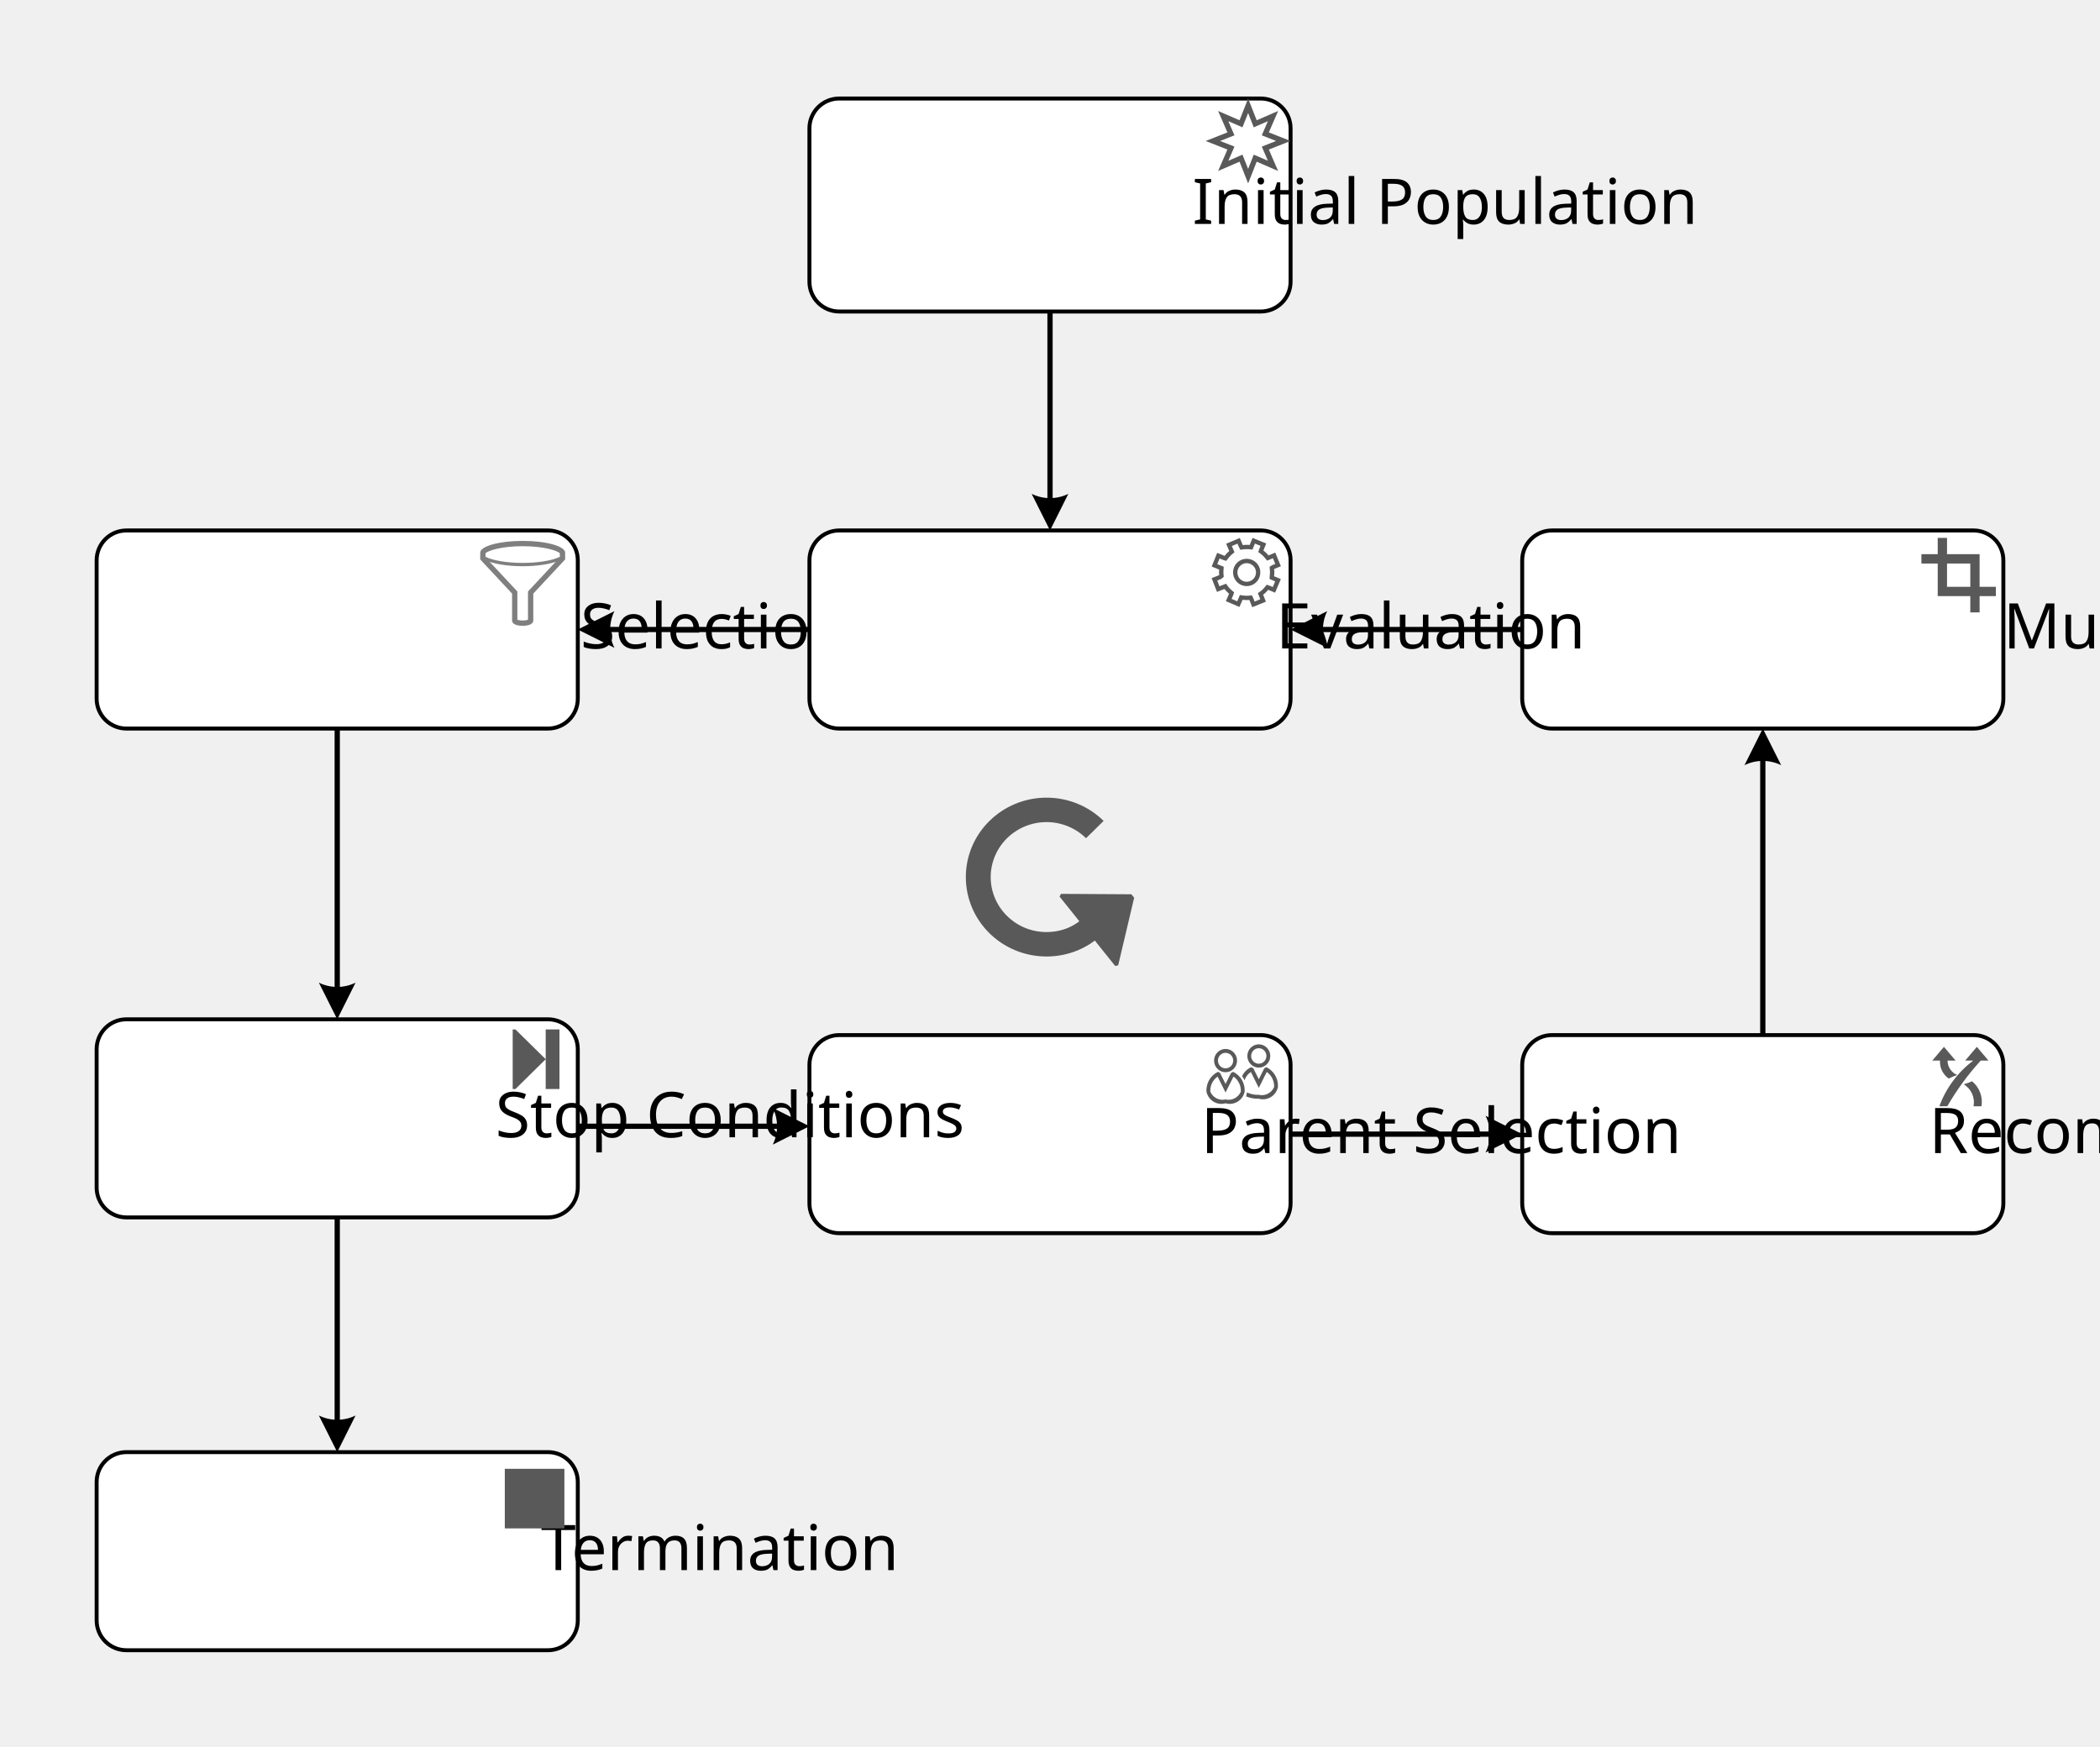
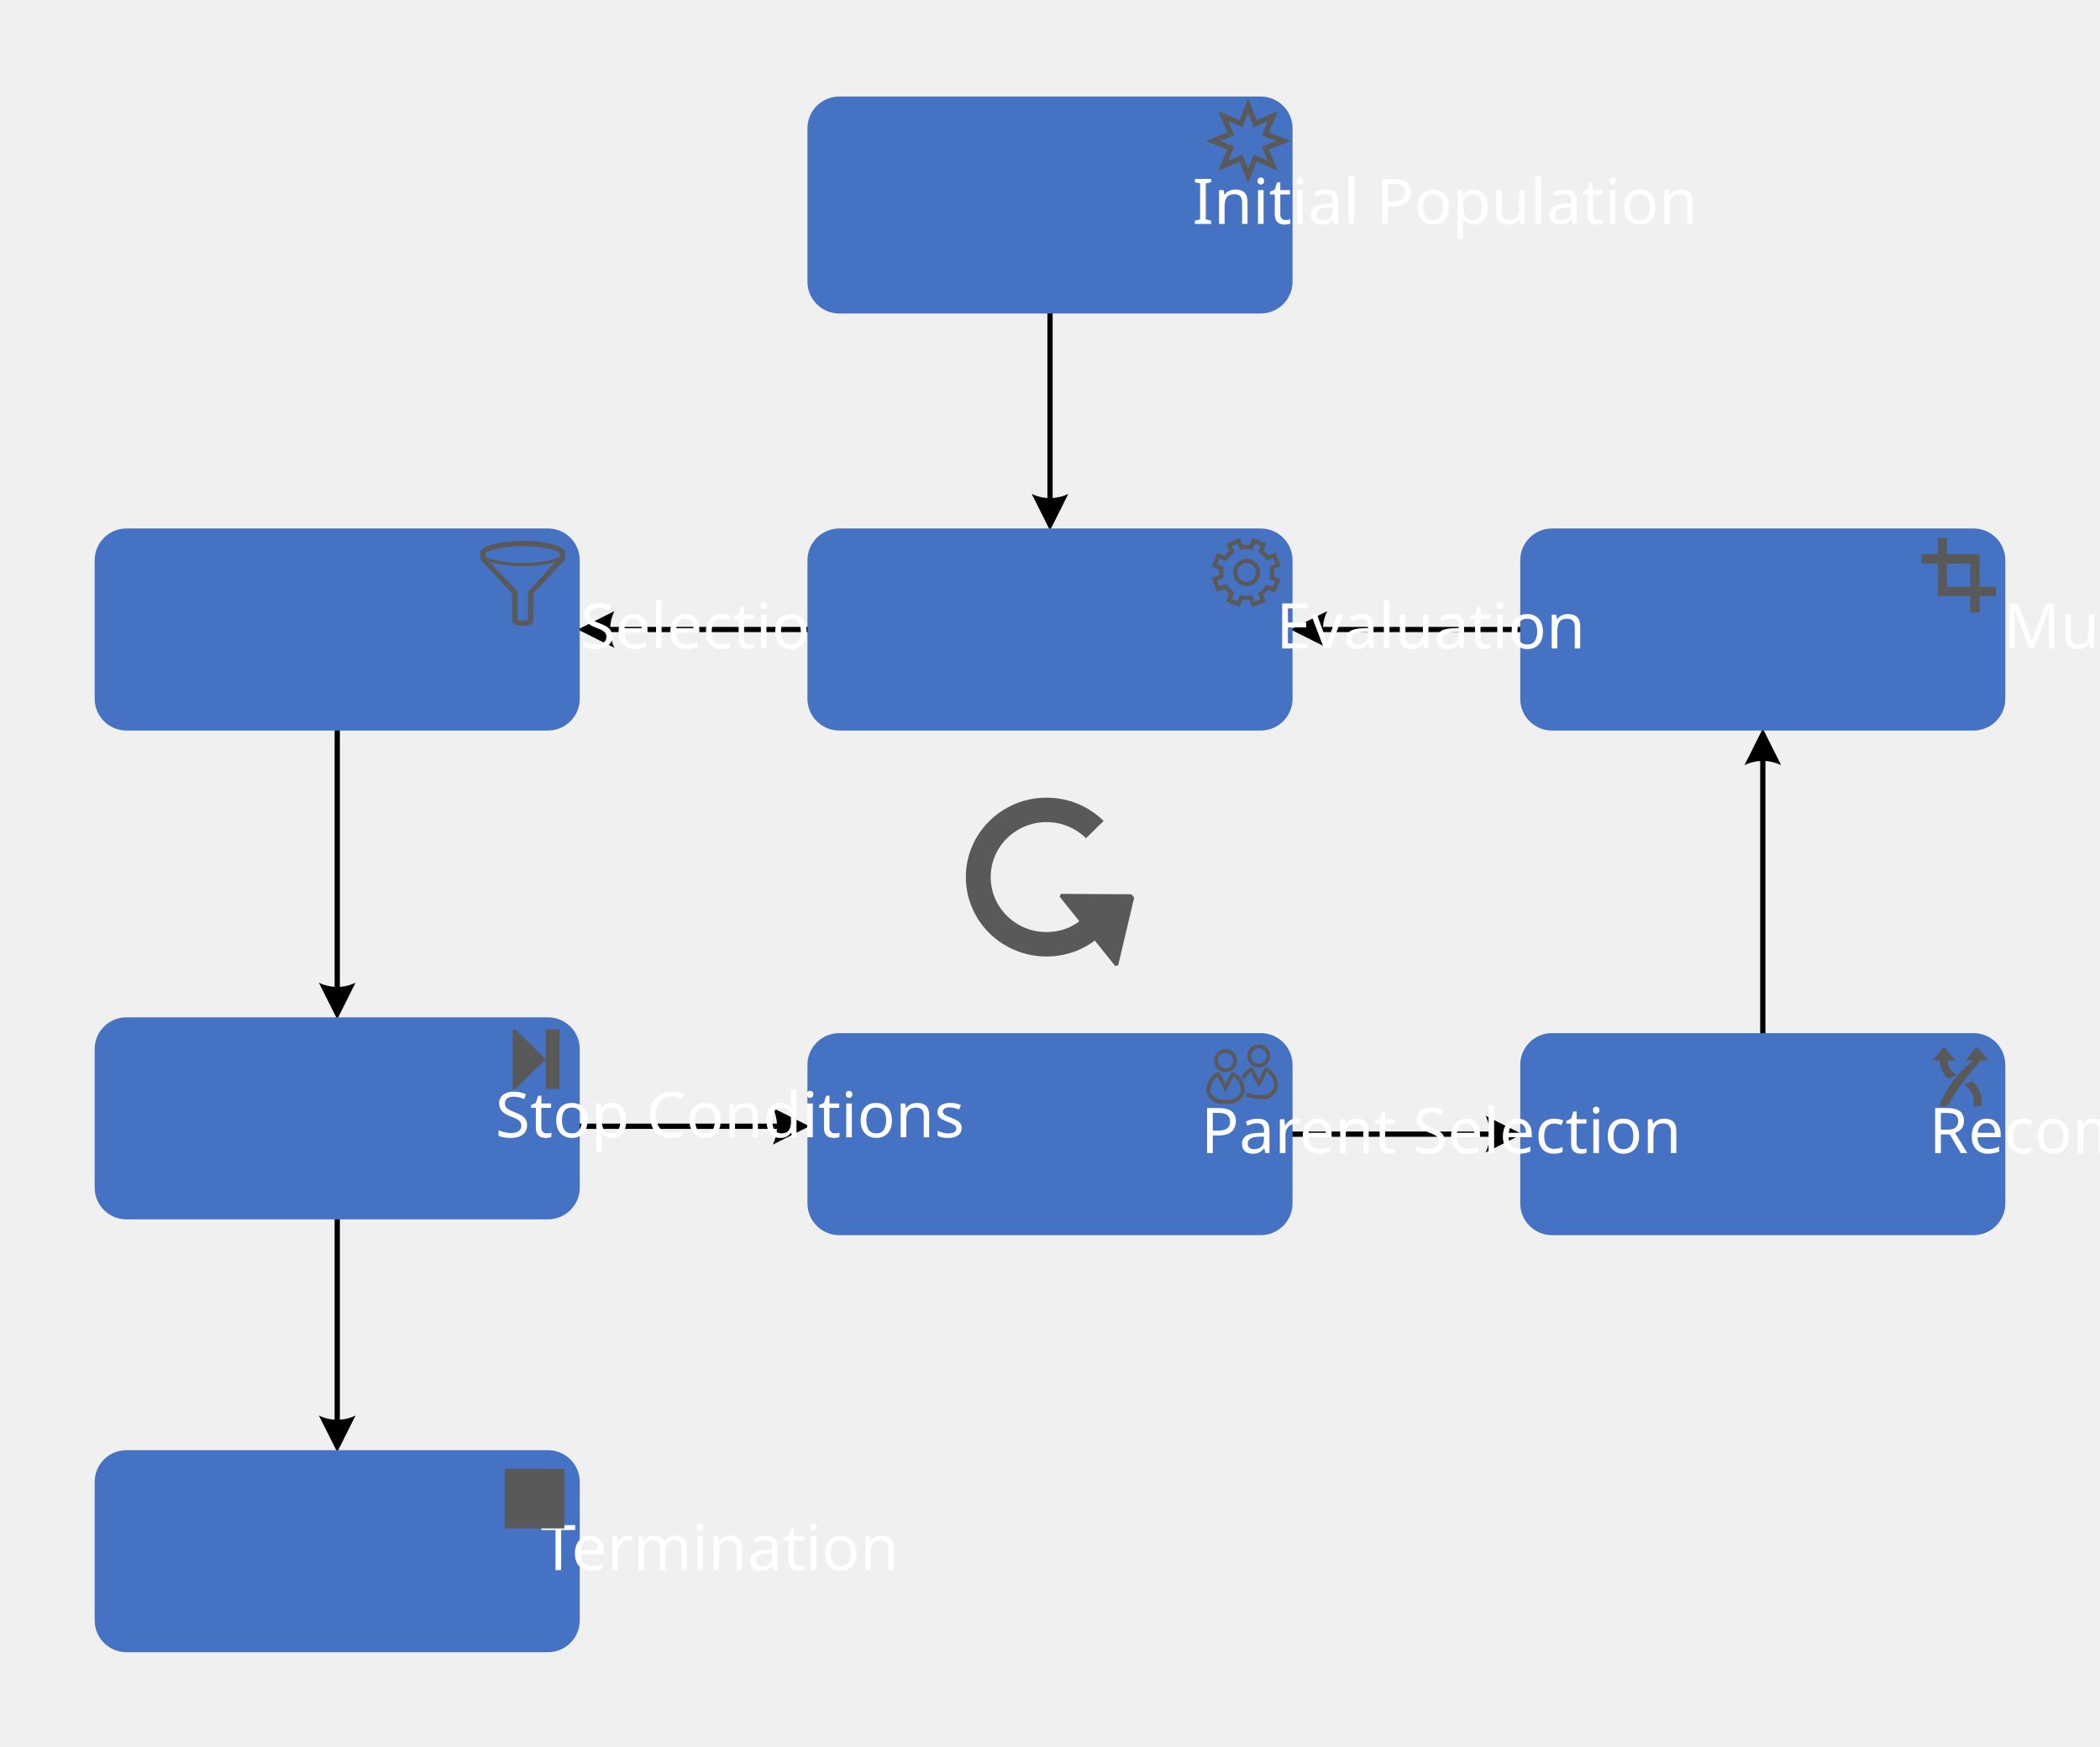
<svg xmlns="http://www.w3.org/2000/svg" xmlns:ns1="http://schemas.microsoft.com/visio/2003/SVGExtensions/" xmlns:xlink="http://www.w3.org/1999/xlink" width="5.55in" height="4.617in" viewBox="0 0 399.585 332.437" xml:space="preserve" color-interpolation-filters="sRGB" class="st7">
  <ns1:documentProperties ns1:langID="1033" ns1:metric="true" ns1:viewMarkup="false">
    <ns1:userDefs>
      <ns1:ud ns1:nameU="msvNoAutoConnect" ns1:val="VT0(1):26" />
    </ns1:userDefs>
  </ns1:documentProperties>
  <style type="text/css">
	
		.st1 {marker-end:url(#mrkr5-6);stroke:#000000;stroke-linecap:round;stroke-linejoin:round;stroke-width:1}
		.st2 {fill:#000000;fill-opacity:1;stroke:#000000;stroke-opacity:1;stroke-width:0.284}
		.st3 {fill:#595959;stroke:none;stroke-linecap:butt;stroke-width:0.75}
- 		.st4 {fill:#ffffff;stroke:#000000;stroke-linecap:round;stroke-linejoin:round;stroke-width:0.75}
- 		.st5 {fill:#000000;font-family:Calibri;font-size:1em}
- 		.st6 {fill:#7f7f7f;stroke:none;stroke-linecap:butt;stroke-width:0.75}
+ 		.st4 {fill:#4672c4;stroke:#4672c4;stroke-linecap:round;stroke-linejoin:round;stroke-width:0.75}
+ 		.st5 {fill:#ffffff;font-family:Calibri;font-size:1em}
+ 		.st6 {fill:#595959;stroke:none;stroke-linecap:butt;stroke-width:0.75}
		.st7 {fill:none;fill-rule:evenodd;font-size:12px;overflow:visible;stroke-linecap:square;stroke-miterlimit:3}
	
	</style>
  <defs id="Markers">
    <g id="lend5">
      <path d="M 2 1 L 0 0 L 1.981 -0.993 C 1.672 -0.365 1.673 0.373 1.985 1 " style="stroke:none" />
    </g>
    <marker id="mrkr5-6" class="st2" ns1:arrowType="5" ns1:arrowSize="2" ns1:setback="6.16" refX="-6.16" orient="auto" markerUnits="strokeWidth" overflow="visible">
      <use xlink:href="#lend5" transform="scale(-3.52,-3.52) " />
    </marker>
  </defs>
  <g ns1:mID="0" ns1:index="1" ns1:groupContext="foregroundPage">
    <ns1:pageProperties ns1:drawingScale="0.0393701" ns1:pageScale="0.0393701" ns1:drawingUnits="24" ns1:shadowOffsetX="8.50394" ns1:shadowOffsetY="-8.50394" />
    <ns1:layer ns1:name="Connector" ns1:index="0" />
    <g id="shape5-1" ns1:mID="5" ns1:groupContext="shape" ns1:layerMember="0" transform="translate(192.706,-273.152)">
      <path d="M7.09 332.44 L7.09 367.95" class="st1" />
    </g>
    <g id="shape7-7" ns1:mID="7" ns1:groupContext="shape" ns1:layerMember="0" transform="translate(57.0679,-193.782)">
      <path d="M7.09 332.44 L7.09 381.61" class="st1" />
    </g>
    <g id="shape10-12" ns1:mID="10" ns1:groupContext="shape" ns1:layerMember="0" transform="translate(109.934,-111.01)">
      <path d="M0 325.35 L37.92 325.35" class="st1" />
    </g>
    <g id="shape13-17" ns1:mID="13" ns1:groupContext="shape" ns1:layerMember="0" transform="translate(245.572,-109.509)">
      <path d="M0 325.35 L37.92 325.35" class="st1" />
    </g>
    <g id="shape15-22" ns1:mID="15" ns1:groupContext="shape" ns1:layerMember="0" transform="translate(328.344,-135.446)">
      <path d="M7.09 332.44 L7.09 280.26" class="st1" />
    </g>
    <g id="shape17-27" ns1:mID="17" ns1:groupContext="shape" ns1:layerMember="0" transform="translate(289.651,-205.546)">
      <path d="M0 325.35 L-37.92 325.35" class="st1" />
    </g>
    <g id="shape18-32" ns1:mID="18" ns1:groupContext="shape" ns1:layerMember="0" transform="translate(154.013,-205.546)">
      <path d="M0 325.35 L-37.92 325.35" class="st1" />
    </g>
    <g id="shape33-37" ns1:mID="33" ns1:groupContext="shape" ns1:layerMember="0" transform="translate(57.0679,-100.748)">
      <path d="M7.09 332.44 L7.09 370.95" class="st1" />
    </g>
    <g id="shape31-42" ns1:mID="31" ns1:groupContext="shape" transform="translate(215.806,484.245) rotate(180)">
      <ns1:userDefs>
        <ns1:ud ns1:nameU="msvShapeCategories" ns1:prompt="" ns1:val="VT4(Icon)" />
        <ns1:ud ns1:nameU="visVersion" ns1:prompt="" ns1:val="VT0(15):26" />
      </ns1:userDefs>
      <path d="M30.82 311.44 A15.37 15.128 -180 0 0 27.53 306.63 A15.403 15.16 -180 0 0 22.65 303.4 A15.312 15.071 -180        0 0 16.67 302.21 A15.323 15.082 -180 0 0 10.69 303.4 A15.142 14.904 -180 0 0 7.48 305.24 L6.54 304.06        L3.61 300.41 L3.04 300.53 L0 313.39 L0.52 314.05 L13.93 314.13 L14.19 313.61 L11.25 309.94 L10.43 308.91        A10.376 10.212 0 0 1 12.54 307.68 A10.572 10.405 0 0 1 16.67 306.86 A10.576 10.41 0 0 1 20.81 307.68        A10.661 10.493 0 0 1 24.19 309.93 A10.671 10.503 0 0 1 26.46 313.25 A10.552 10.385 0 0 1 27.3 317.32        A10.556 10.39 0 0 1 26.46 321.39 A10.638 10.471 0 0 1 24.19 324.72 A10.671 10.503 0 0 1 20.81 326.96        A10.556 10.39 0 0 1 16.67 327.79 A10.552 10.385 0 0 1 12.54 326.96 A10.652 10.484 0 0 1 9.16 324.72        L5.81 328.01 A15.37 15.128 -180 0 0 10.69 331.25 A15.302 15.061 -180 0 0 16.67 332.44 A15.312 15.071        -180 0 0 22.65 331.25 A15.383 15.141 -180 0 0 27.53 328.01 A15.383 15.141 -180 0 0 30.82 323.21 A15.312        15.071 -180 0 0 32.03 317.32 A15.306 15.065 -180 0 0 30.82 311.44 Z" class="st3" />
    </g>
    <g id="group39-44" transform="translate(154.013,-273.152)" ns1:mID="39" ns1:groupContext="group">
      <g id="shape1-45" ns1:mID="1" ns1:groupContext="shape">
        <ns1:textBlock ns1:margins="rect(4,4,4,4)" ns1:tabSpace="42.5197" />
        <ns1:textRect cx="45.779" cy="312.17" width="91.56" height="40.535" />
        <rect x="0" y="291.902" width="91.559" height="40.535" rx="5.669" ry="5.669" class="st4" />
        <text x="4.22" y="315.77" class="st5" ns1:langID="1033">
          <ns1:paragraph ns1:horizAlign="1" />
          <ns1:tabList />Initial Population</text>
      </g>
      <g id="shape25-48" ns1:mID="25" ns1:groupContext="shape" transform="translate(75.4016,-24.3779)">
        <ns1:userDefs>
          <ns1:ud ns1:nameU="msvShapeCategories" ns1:prompt="" ns1:val="VT4(Icon)" />
          <ns1:ud ns1:nameU="visVersion" ns1:prompt="" ns1:val="VT0(15):26" />
        </ns1:userDefs>
        <path d="M16.16 324.36 L12.02 322.73 L13.79 318.65 L9.71 320.42 L8.08 316.28 L6.45 320.42 L2.37 318.65 L4.14 322.73         L0 324.36 L4.14 325.99 L2.37 330.07 L6.45 328.3 L8.08 332.44 L9.71 328.3 L13.79 330.07 L12.02 325.99         L16.16 324.36 ZM9.15 326.96 C9.15 326.96 8.42 328.83 8.08 329.68 C7.74 328.83 7 326.96 7 326.96 C7 326.96         5.16 327.76 4.31 328.13 C4.68 327.28 5.48 325.43 5.48 325.43 C5.48 325.43 3.61 324.7 2.75 324.36 C3.61         324.02 5.48 323.28 5.48 323.28 C5.48 323.28 4.68 321.44 4.31 320.59 C5.16 320.96 7 321.76 7 321.76 C7         321.76 7.74 319.89 8.08 319.03 C8.42 319.89 9.15 321.76 9.15 321.76 C9.15 321.76 11 320.96 11.84 320.59         C11.48 321.44 10.68 323.28 10.68 323.28 C10.68 323.28 12.55 324.02 13.4 324.36 C12.55 324.7 10.68 325.43         10.68 325.43 C10.68 325.43 11.48 327.28 11.84 328.12 C11 327.76 9.15 326.96 9.15 326.96 Z" class="st3" />
      </g>
    </g>
    <g id="group40-50" transform="translate(289.651,-193.782)" ns1:mID="40" ns1:groupContext="group">
      <g id="shape14-51" ns1:mID="14" ns1:groupContext="shape">
        <ns1:textBlock ns1:margins="rect(4,4,4,4)" ns1:tabSpace="42.5197" />
        <ns1:textRect cx="45.779" cy="313.587" width="91.56" height="37.701" />
        <rect x="0" y="294.737" width="91.559" height="37.701" rx="5.669" ry="5.669" class="st4" />
        <text x="22.91" y="317.19" class="st5" ns1:langID="1033">
          <ns1:paragraph ns1:horizAlign="1" />
          <ns1:tabList />Mutation</text>
      </g>
      <g id="shape30-54" ns1:mID="30" ns1:groupContext="shape" transform="translate(75.9685,-22.1102)">
        <ns1:userDefs>
          <ns1:ud ns1:nameU="msvShapeCategories" ns1:prompt="" ns1:val="VT4(Icon)" />
          <ns1:ud ns1:nameU="visVersion" ns1:prompt="" ns1:val="VT0(15):26" />
        </ns1:userDefs>
        <path d="M14.17 327.57 L11.07 327.57 L11.07 321.36 L4.87 321.36 L4.87 318.26 L3.1 318.26 L3.1 321.36 L0 321.36 L0         323.14 L3.1 323.14 L3.1 329.34 L9.3 329.34 L9.3 332.44 L11.07 332.44 L11.07 329.34 L14.17 329.34 L14.17         327.57 ZM4.87 327.57 L4.87 323.14 L9.3 323.14 L9.3 327.57 L4.87 327.57 Z" class="st3" />
      </g>
    </g>
    <g id="group41-56" transform="translate(154.013,-193.782)" ns1:mID="41" ns1:groupContext="group">
			</g>
    <g id="group42-57" transform="translate(18.375,-193.782)" ns1:mID="42" ns1:groupContext="group">
      <g id="shape2-58" ns1:mID="2" ns1:groupContext="shape">
        <ns1:textBlock ns1:margins="rect(4,4,4,4)" ns1:tabSpace="42.5197" />
        <ns1:textRect cx="45.779" cy="313.587" width="91.56" height="37.701" />
        <rect x="0" y="294.737" width="91.559" height="37.701" rx="5.669" ry="5.669" class="st4" />
        <text x="23.43" y="317.19" class="st5" ns1:langID="1033">
          <ns1:paragraph ns1:horizAlign="1" />
          <ns1:tabList />Selection</text>
      </g>
      <g id="shape23-61" ns1:mID="23" ns1:groupContext="shape" transform="translate(72.9921,-19.559)">
        <ns1:userDefs>
          <ns1:ud ns1:nameU="msvShapeCategories" ns1:prompt="" ns1:val="VT4(Icon)" />
          <ns1:ud ns1:nameU="visVersion" ns1:prompt="" ns1:val="VT0(15):26" />
        </ns1:userDefs>
        <path d="M15.15 319.31 L15.15 318.65 C14.75 318.15 12.13 317.29 8.08 317.29 C4.03 317.29 1.41 318.15 1.01 318.65         L1.01 319.31 C2.39 320 5.04 320.47 8.08 320.47 C11.12 320.47 13.77 320 15.15 319.31 ZM9.09 325.91 C9.09         325.91 12.69 322.05 14.36 320.26 C12.88 320.77 10.62 321.1 8.08 321.1 C5.54 321.1 3.28 320.77 1.8 320.26         C3.47 322.05 7.07 325.91 7.07 325.91 C7.07 325.91 7.07 330.98 7.07 331.27 C7.19 331.33 7.47 331.43 8.08         331.43 C8.68 331.43 8.97 331.33 9.09 331.27 C9.09 330.98 9.09 325.91 9.09 325.91 ZM16.16 318.53 C16.16         318.54 16.15 318.54 16.15 318.55 L16.16 318.55 L16.16 319.81 L10.1 326.31 L10.1 331.43 C10.1 331.98         9.47 332.44 8.08 332.44 C6.68 332.44 6.06 331.98 6.06 331.43 L6.06 326.31 L0 319.81 L0 318.55 L0 318.55         C0 318.54 0 318.54 0 318.53 C0 317.29 3.62 316.28 8.08 316.28 C12.54 316.28 16.16 317.29 16.16 318.53         Z" class="st6" />
      </g>
    </g>
    <g id="group44-63" transform="translate(154.013,-97.7451)" ns1:mID="44" ns1:groupContext="group">
			</g>
    <g id="group45-64" transform="translate(289.651,-97.7451)" ns1:mID="45" ns1:groupContext="group">
      <g id="shape12-65" ns1:mID="12" ns1:groupContext="shape">
        <ns1:textBlock ns1:margins="rect(4,4,4,4)" ns1:tabSpace="42.5197" />
        <ns1:textRect cx="45.779" cy="313.587" width="91.56" height="37.701" />
        <rect x="0" y="294.737" width="91.559" height="37.701" rx="5.669" ry="5.669" class="st4" />
        <text x="8.78" y="317.19" class="st5" ns1:langID="1033">
          <ns1:paragraph ns1:horizAlign="1" />
          <ns1:tabList />Recombination</text>
      </g>
      <g id="shape29-68" ns1:mID="29" ns1:groupContext="shape" transform="translate(78.0443,-24.1561)">
        <ns1:userDefs>
          <ns1:ud ns1:nameU="msvShapeCategories" ns1:prompt="" ns1:val="VT4(Icon)" />
          <ns1:ud ns1:nameU="visVersion" ns1:prompt="" ns1:val="VT0(15):26" />
        </ns1:userDefs>
        <path d="M9.22 323.74 L10.68 323.74 L8.47 321.13 L6.26 323.74 L7.79 323.74 A19.462 19.156 -180 0 0 1.33 332.44         L2.85 332.44 A49.858 49.072 0 0 1 9.22 323.74 ZM3.12 327.17 A8.33 8.199 0 0 1 4.72 326.5 L4.73         326.5 A3.094 3.045 0 0 1 2.89 323.74 L4.42 323.74 L2.21 321.13 L0 323.74 L1.46 323.74 A3.953 3.891         -180 0 0 3.12 327.17 ZM7.56 327.68 A8.321 8.19 0 0 1 6.13 328.21 L5.96 328.26 A4.03 3.966         0 0 1 7.83 332.44 L9.35 332.44 A5.21 5.128 -180 0 0 7.56 327.68 Z" class="st3" />
      </g>
    </g>
    <g id="group47-70" transform="translate(154.013,-97.7451)" ns1:mID="47" ns1:groupContext="group">
      <g id="shape9-71" ns1:mID="9" ns1:groupContext="shape">
        <ns1:textBlock ns1:margins="rect(4,4,4,4)" ns1:tabSpace="42.5197" />
        <ns1:textRect cx="45.779" cy="313.587" width="91.56" height="37.701" />
        <rect x="0" y="294.737" width="91.559" height="37.701" rx="5.669" ry="5.669" class="st4" />
        <text x="5.87" y="317.19" class="st5" ns1:langID="1033">
          <ns1:paragraph ns1:horizAlign="1" />
          <ns1:tabList />Parent Selection</text>
      </g>
      <g id="shape20-74" ns1:mID="20" ns1:groupContext="shape" transform="translate(75.5433,-24.6037)">
        <ns1:userDefs>
          <ns1:ud ns1:nameU="msvShapeCategories" ns1:prompt="" ns1:val="VT4(Icon)" />
          <ns1:ud ns1:nameU="visVersion" ns1:prompt="" ns1:val="VT0(15):26" />
        </ns1:userDefs>
        <path d="M9.97 324.79 A1.456 1.479 -180 0 0 11.42 323.32 A1.456 1.479 -180 0 0 9.97 321.84 A1.457 1.48         -180 0 0 8.51 323.32 A1.457 1.48 -180 0 0 9.97 324.79 ZM9.97 321.1 A2.182 2.217 0 0 1 12.15         323.32 A2.182 2.217 0 0 1 9.97 325.53 A2.182 2.217 0 0 1 7.79 323.32 A2.182 2.217 0 0 1 9.97         321.1 ZM3.64 331.59 A2.543 2.584 -180 0 0 6.55 330.11 A3.199 3.25 -180 0 0 5.16 327.24 L3.64         330.26 A5436.24 5523.22 0 0 1 2.13 327.24 A3.199 3.251 -180 0 0 0.74 330.11 A2.543 2.583 -180         0 0 3.64 331.59 ZM5.08 326.33 A3.834 3.895 0 0 1 7.28 330.11 A2.906 2.952 0 0 1 3.64 332.32         A2.905 2.952 0 0 1 0.01 330.11 A3.836 3.897 0 0 1 2.21 326.33 A2.612 2.654 -180 0 0 2.6 326.55         L3.64 328.63 L4.68 326.55 A2.572 2.613 -180 0 0 5.08 326.33 ZM11.41 325.45 A3.834 3.895 0 0         1 13.61 329.23 A2.906 2.952 0 0 1 9.97 331.45 A5.792 5.885 0 0 1 7.54 331 A2.208 2.243 -180         0 0 7.7 330.25 A5.013 5.094 -180 0 0 9.97 330.71 A2.543 2.584 -180 0 0 12.88 329.23 A3.198         3.249 -180 0 0 11.48 326.36 A6843.74 6953.24 -180 0 0 9.97 329.38 A7616.91 7738.78 0 0 1 8.46 326.36         A2.899 2.945 -180 0 0 7.26 327.94 A4.117 4.183 -180 0 0 6.79 327.15 A3.422 3.477 0 0 1 8.53         325.45 A2.612 2.654 -180 0 0 8.93 325.67 L9.97 327.75 L11.01 325.67 A2.572 2.613 -180 0 0 11.41         325.45 ZM3.64 325.67 A1.456 1.479 -180 0 0 5.1 324.19 A1.456 1.479 -180 0 0 3.64 322.72 A1.457         1.48 -180 0 0 2.19 324.19 A1.457 1.48 -180 0 0 3.64 325.67 ZM3.64 321.98 A2.182 2.217 0 0         1 5.83 324.19 A2.182 2.217 0 0 1 3.64 326.41 A2.182 2.217 0 0 1 1.46 324.19 A2.182 2.217         0 0 1 3.64 321.98 Z" class="st3" />
      </g>
    </g>
    <g id="group49-76" transform="translate(18.375,-100.748)" ns1:mID="49" ns1:groupContext="group">
      <g id="shape6-77" ns1:mID="6" ns1:groupContext="shape">
        <ns1:textBlock ns1:margins="rect(4,4,4,4)" ns1:tabSpace="42.5197" />
        <ns1:textRect cx="45.779" cy="313.587" width="91.56" height="37.701" />
        <rect x="0" y="294.737" width="91.559" height="37.701" rx="5.669" ry="5.669" class="st4" />
        <text x="7.24" y="317.19" class="st5" ns1:langID="1033">
          <ns1:paragraph ns1:horizAlign="1" />
          <ns1:tabList />Stop Conditions</text>
      </g>
      <g id="shape28-80" ns1:mID="28" ns1:groupContext="shape" transform="translate(79.1711,-24.4357)">
        <ns1:userDefs>
          <ns1:ud ns1:nameU="msvShapeCategories" ns1:prompt="" ns1:val="VT4(Icon)" />
          <ns1:ud ns1:nameU="visVersion" ns1:prompt="" ns1:val="VT0(15):26" />
        </ns1:userDefs>
        <path d="M8.9 332.44 L6.28 332.44 L6.28 321.1 L8.9 321.1 L8.9 332.44 ZM0.52 321.1 L0 321.1 L0 332.44 L0.52 332.44         L6.28 326.77 L0.52 321.1 Z" class="st3" />
      </g>
    </g>
    <g id="group51-82" transform="translate(154.013,-193.782)" ns1:mID="51" ns1:groupContext="group">
      <g id="shape16-83" ns1:mID="16" ns1:groupContext="shape">
        <ns1:textBlock ns1:margins="rect(4,4,4,4)" ns1:tabSpace="42.5197" />
        <ns1:textRect cx="45.779" cy="313.587" width="91.56" height="37.701" />
        <rect x="0" y="294.737" width="91.559" height="37.701" rx="5.669" ry="5.669" class="st4" />
        <text x="20.16" y="317.19" class="st5" ns1:langID="1033">
          <ns1:paragraph ns1:horizAlign="1" />
          <ns1:tabList />Evaluation</text>
      </g>
      <g id="shape24-86" ns1:mID="24" ns1:groupContext="shape" transform="translate(76.5354,-23.1023)">
        <ns1:userDefs>
          <ns1:ud ns1:nameU="msvShapeCategories" ns1:prompt="" ns1:val="VT4(Icon)" />
          <ns1:ud ns1:nameU="visVersion" ns1:prompt="" ns1:val="VT0(15):26" />
        </ns1:userDefs>
        <path d="M12.09 327.53 C11.83 327.42 11.02 327.08 11.02 327.07 L11.07 326.39 L11.11 325.82 L11.04 324.73 L11.58 324.42         C11.58 324.42 11.85 324.31 12.11 324.21 C11.92 323.76 11.85 323.57 11.66 323.13 C11.41 323.23 10.56         323.58 10.56 323.58 L10.14 323.06 C9.94 322.8 9.69 322.57 9.38 322.32 L8.88 321.94 L9.08 321.33 C9.08         321.33 9.2 321.05 9.31 320.77 C8.87 320.59 8.68 320.51 8.24 320.33 C8.12 320.61 7.77 321.48 7.77 321.48         L7.11 321.41 C6.78 321.38 6.43 321.39 6.08 321.43 L5.46 321.52 L5.17 320.94 C5.17 320.94 5.04 320.64         4.92 320.35 C4.47 320.53 4.29 320.61 3.85 320.8 C3.98 321.11 4.35 321.99 4.35 321.99 L3.84 322.41 C3.6         322.61 3.38 322.85 3.16 323.14 L2.78 323.63 L2.17 323.44 C2.17 323.44 1.84 323.3 1.51 323.17 C1.34 323.62         1.26 323.81 1.08 324.25 C1.41 324.39 2.3 324.74 2.3 324.74 C2.3 324.74 2.24 325.74 2.24 325.82 C2.24         325.89 2.25 326.12 2.26 326.12 C2.26 326.12 2.31 326.65 2.31 326.65 L1.99 326.94 C1.89 327.04 1.86 327.06         1.07 327.37 C1.24 327.82 1.31 328.01 1.49 328.46 C1.82 328.33 2.74 327.97 2.74 327.97 L3.22 328.62 C3.37         328.81 3.57 329.01 3.82 329.22 L4.29 329.62 L4.08 330.2 C4.08 330.2 3.94 330.53 3.8 330.86 C4.24 331.05         4.42 331.13 4.87 331.32 C5 331.02 5.38 330.13 5.38 330.13 L6.05 330.22 C6.36 330.27 6.7 330.28 7.06         330.25 L7.67 330.19 L7.94 330.76 C7.94 330.76 8.06 331.06 8.18 331.37 C8.63 331.19 8.82 331.11 9.26         330.93 C9.15 330.66 8.8 329.77 8.8 329.77 L9.47 329.29 C9.66 329.13 9.88 328.91 10.1 328.64 L10.49 328.16         L11.09 328.37 C11.09 328.37 11.37 328.49 11.64 328.6 C11.83 328.16 11.9 327.97 12.09 327.53 ZM11.89         326.5 C11.89 326.5 11.88 326.52 11.88 326.55 C12 326.59 13.17 327.09 13.17 327.09 L12.08 329.68 C12.08         329.68 10.88 329.17 10.76 329.13 C10.75 329.14 10.74 329.16 10.74 329.16 C10.48 329.48 10.22 329.74         9.95 329.95 C9.95 329.95 9.86 330.02 9.8 330.06 C9.85 330.18 10.33 331.39 10.33 331.39 L7.73 332.44         C7.73 332.44 7.22 331.17 7.18 331.06 C7.15 331.06 7.13 331.07 7.13 331.07 C6.71 331.1 6.31 331.09 5.93         331.04 C5.93 331.04 5.91 331.04 5.89 331.03 C5.84 331.15 5.29 332.4 5.29 332.4 L2.71 331.29 C2.71 331.29         3.27 329.99 3.32 329.88 C3.31 329.87 3.29 329.85 3.29 329.85 C3 329.6 2.76 329.36 2.55 329.11 C2.55         329.11 2.49 329.03 2.45 328.97 C2.33 329.02 1.02 329.53 1.02 329.53 L0 326.91 C0 326.91 1.41 326.36         1.41 326.36 C1.41 326.36 1.43 326.35 1.45 326.34 C1.44 326.27 1.43 326.18 1.43 326.18 L1.41 325.83 C1.41         325.83 1.43 325.39 1.44 325.28 C1.33 325.24 0.01 324.71 0.01 324.71 L1.06 322.1 C1.06 322.1 2.36 322.62         2.48 322.67 C2.49 322.65 2.51 322.63 2.51 322.63 C2.76 322.3 3.03 322.02 3.32 321.78 C3.32 321.78 3.34         321.77 3.35 321.75 C3.31 321.64 2.77 320.36 2.77 320.36 L5.36 319.27 C5.36 319.27 5.88 320.51 5.93 320.62         C5.95 320.62 5.97 320.62 5.97 320.62 C6.39 320.56 6.8 320.55 7.19 320.59 C7.19 320.59 7.22 320.59 7.24         320.6 C7.28 320.48 7.79 319.26 7.79 319.26 L10.39 320.32 C10.39 320.32 9.89 321.53 9.85 321.64 C9.86         321.66 9.88 321.67 9.88 321.67 C10.25 321.96 10.54 322.24 10.78 322.54 C10.78 322.54 10.8 322.56 10.82         322.59 C10.93 322.54 12.11 322.05 12.11 322.05 L13.18 324.65 C13.18 324.65 12.01 325.14 11.89 325.18         C11.9 325.21 11.9 325.23 11.9 325.23 C11.92 325.46 11.94 325.65 11.94 325.82 C11.94 326.03 11.92 326.24         11.89 326.5 ZM7.78 327.21 C8.54 326.6 8.67 325.49 8.06 324.73 C7.45 323.96 6.33 323.84 5.57 324.45 C4.81         325.06 4.68 326.17 5.29 326.94 C5.9 327.7 7.02 327.83 7.78 327.21 ZM6.96 323.25 C7.65 323.33 8.27 323.67         8.7 324.21 C9.59 325.33 9.41 326.96 8.29 327.86 C7.75 328.29 7.08 328.49 6.39 328.41 C5.7 328.33 5.08         327.99 4.65 327.45 C4.27 326.97 4.08 326.4 4.08 325.83 C4.08 325.07 4.41 324.32 5.05 323.8 C5.59 323.37         6.27 323.18 6.96 323.25 Z" class="st3" />
      </g>
    </g>
    <g id="group52-88" transform="translate(18.375,-18.375)" ns1:mID="52" ns1:groupContext="group">
      <g id="shape32-89" ns1:mID="32" ns1:groupContext="shape">
        <ns1:textBlock ns1:margins="rect(4,4,4,4)" ns1:tabSpace="42.5197" />
        <ns1:textRect cx="45.779" cy="313.587" width="91.56" height="37.701" />
        <rect x="0" y="294.737" width="91.559" height="37.701" rx="5.669" ry="5.669" class="st4" />
        <text x="15.88" y="317.19" class="st5" ns1:langID="1033">
          <ns1:paragraph ns1:horizAlign="1" />
          <ns1:tabList />Termination</text>
      </g>
      <g id="shape27-92" ns1:mID="27" ns1:groupContext="shape" transform="translate(77.6693,-23.1863)">
        <ns1:userDefs>
          <ns1:ud ns1:nameU="msvShapeCategories" ns1:prompt="" ns1:val="VT4(Icon)" />
          <ns1:ud ns1:nameU="visVersion" ns1:prompt="" ns1:val="VT0(15):26" />
        </ns1:userDefs>
        <rect x="0" y="321.099" width="11.339" height="11.339" class="st3" />
      </g>
    </g>
  </g>
</svg>
